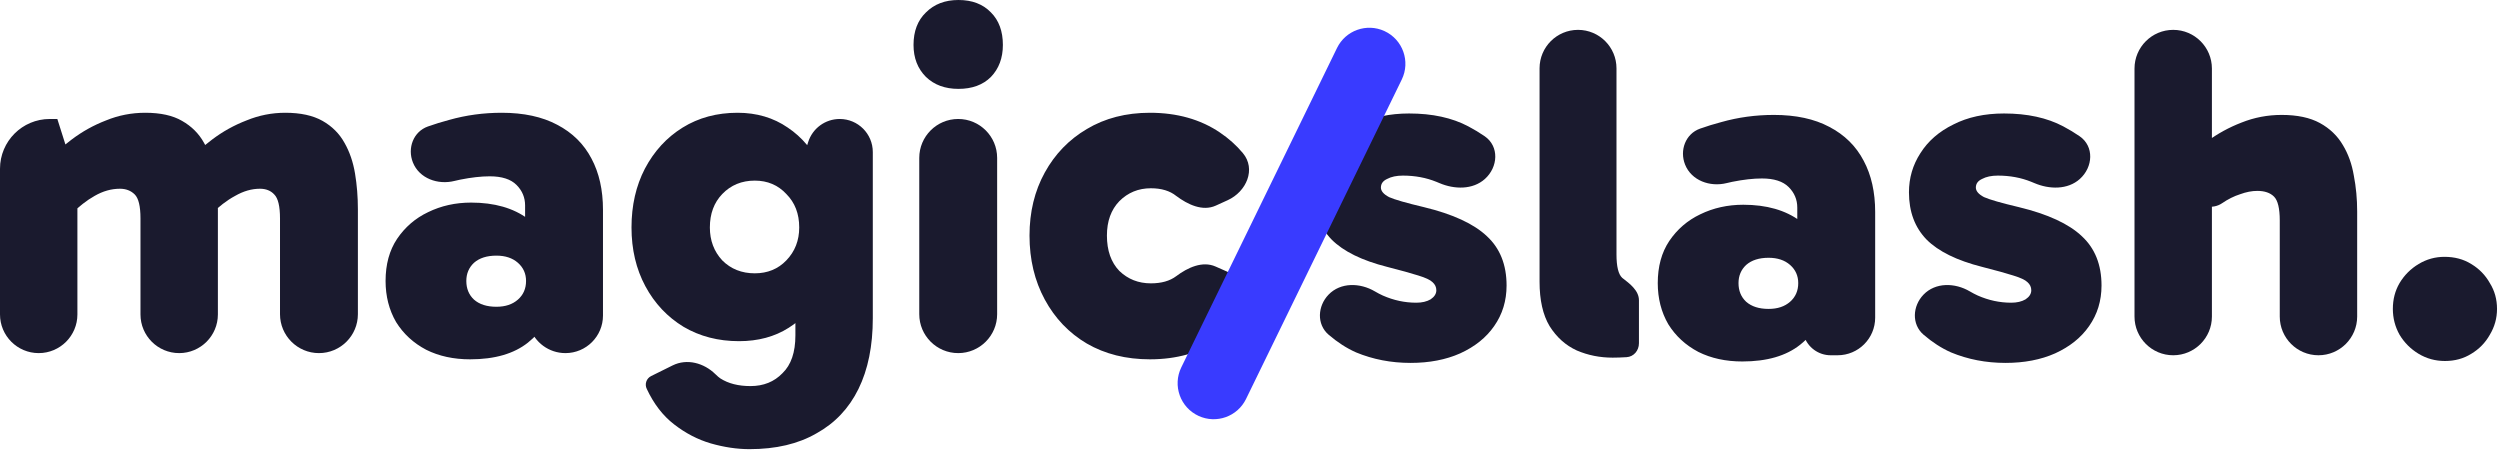
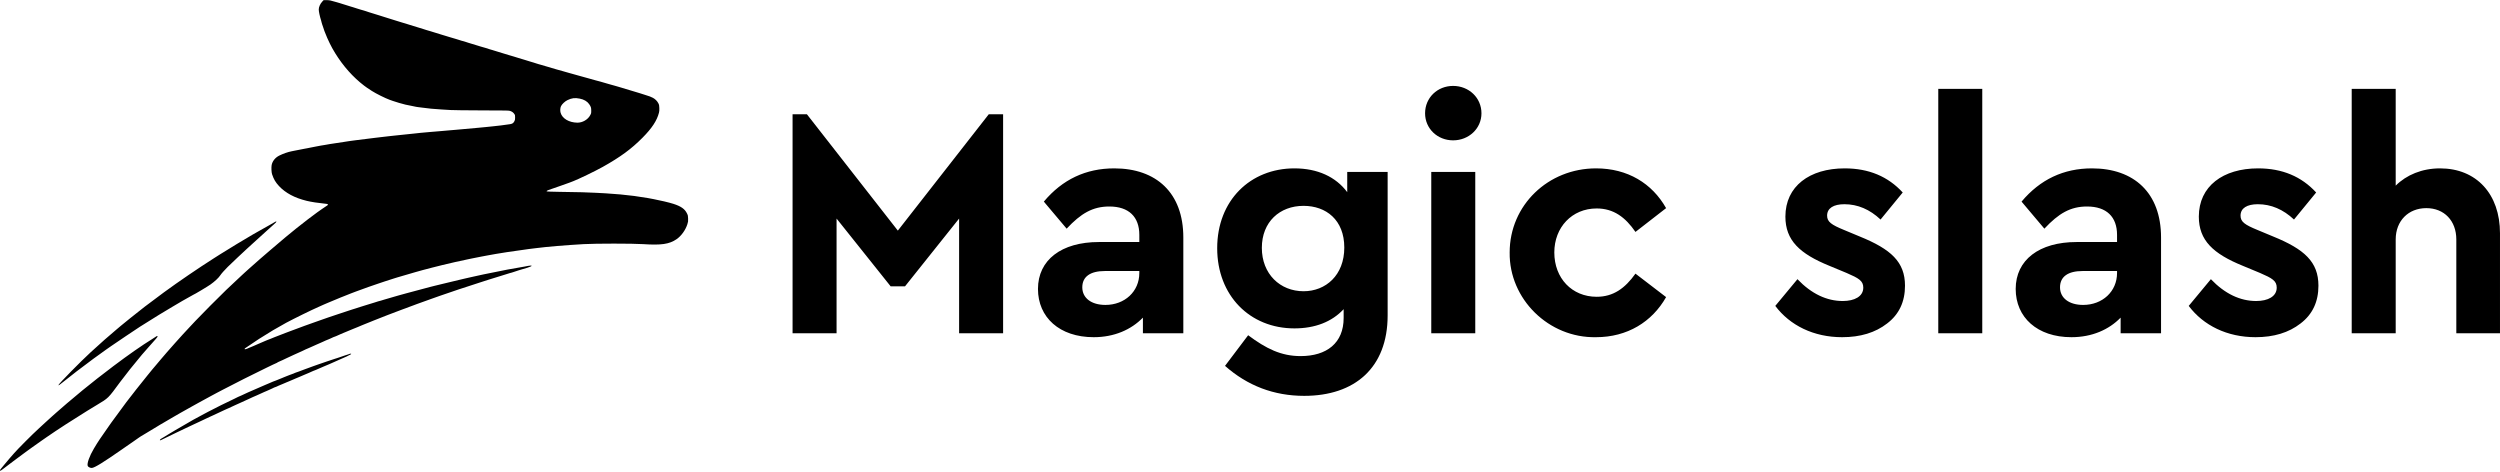
- <svg xmlns="http://www.w3.org/2000/svg" width="583" height="105" viewBox="0 0 583 105" fill="none">
-   <path d="M570.16 84.184C567.931 84.184 565.888 83.627 564.031 82.513C562.174 81.398 560.688 79.912 559.574 78.055C558.534 76.198 558.014 74.193 558.014 72.038C558.014 69.81 558.534 67.804 559.574 66.021C560.688 64.164 562.174 62.678 564.031 61.564C565.888 60.45 567.894 59.893 570.048 59.893C572.425 59.893 574.505 60.45 576.288 61.564C578.145 62.678 579.594 64.164 580.634 66.021C581.748 67.804 582.305 69.81 582.305 72.038C582.305 74.193 581.748 76.198 580.634 78.055C579.594 79.912 578.145 81.398 576.288 82.513C574.505 83.627 572.462 84.184 570.16 84.184Z" fill="#1a1a2e" />
-   <path d="M506.792 82.847C501.807 82.847 497.766 78.806 497.766 73.821V15.99C497.766 11.005 501.807 6.964 506.792 6.964C511.776 6.964 515.817 11.005 515.817 15.99V73.821C515.817 78.806 511.776 82.847 506.792 82.847ZM540.666 82.847C535.681 82.847 531.64 78.806 531.64 73.821V51.424C531.64 48.601 531.195 46.744 530.303 45.853C529.412 44.961 528.112 44.516 526.403 44.516C525.14 44.516 523.803 44.776 522.392 45.295C520.98 45.741 519.569 46.447 518.157 47.413C516.014 48.842 512.975 48.345 511.805 46.049L510.166 42.833C508.938 40.422 509.285 37.464 511.31 35.67C512.338 34.76 513.431 33.882 514.592 33.038C517.117 31.181 519.829 29.696 522.726 28.581C525.697 27.393 528.817 26.799 532.086 26.799C535.726 26.799 538.697 27.43 541 28.693C543.303 29.956 545.086 31.664 546.349 33.818C547.612 35.898 548.466 38.276 548.912 40.95C549.432 43.624 549.692 46.41 549.692 49.307V73.821C549.692 78.806 545.65 82.847 540.666 82.847Z" fill="#1a1a2e" />
-   <path d="M467.677 84.63C463.146 84.63 458.911 83.812 454.974 82.178C452.762 81.2 450.624 79.82 448.558 78.038C445.757 75.621 445.994 71.368 448.564 68.708C451.363 65.811 455.896 65.909 459.368 67.954C459.987 68.319 460.604 68.641 461.214 68.918C463.74 70.033 466.34 70.59 469.014 70.59C470.351 70.59 471.466 70.33 472.357 69.81C473.249 69.215 473.694 68.51 473.694 67.693C473.694 66.95 473.397 66.318 472.803 65.798C472.283 65.278 471.169 64.758 469.46 64.238C467.826 63.718 465.411 63.05 462.217 62.233C456.349 60.747 452.04 58.63 449.291 55.881C446.543 53.058 445.169 49.381 445.169 44.85C445.169 41.507 446.06 38.461 447.843 35.713C449.626 32.89 452.189 30.661 455.531 29.027C458.874 27.319 462.811 26.464 467.343 26.464C472.766 26.464 477.371 27.467 481.16 29.473C482.509 30.187 483.778 30.954 484.967 31.771C488.397 34.131 488.116 38.965 485.015 41.74C482.178 44.279 477.899 44.189 474.401 42.689C474.168 42.589 473.932 42.492 473.694 42.398C471.317 41.433 468.717 40.95 465.894 40.95C464.409 40.95 463.183 41.21 462.217 41.73C461.251 42.175 460.769 42.844 460.769 43.736C460.769 44.553 461.4 45.295 462.663 45.964C464 46.558 466.711 47.338 470.797 48.304C477.557 49.938 482.46 52.204 485.506 55.101C488.551 57.924 490.074 61.75 490.074 66.578C490.074 70.144 489.108 73.301 487.177 76.05C485.32 78.724 482.683 80.841 479.266 82.401C475.923 83.887 472.06 84.63 467.677 84.63Z" fill="#1a1a2e" />
-   <path d="M406.312 84.295C402.449 84.295 399.032 83.552 396.06 82.067C393.089 80.507 390.749 78.353 389.04 75.604C387.406 72.781 386.589 69.587 386.589 66.021C386.589 62.158 387.48 58.89 389.263 56.215C391.12 53.467 393.534 51.387 396.506 49.975C399.552 48.49 402.894 47.747 406.534 47.747C411.957 47.747 416.377 49.01 419.794 51.535C421.987 53.108 423.691 55.171 424.904 57.723C425.906 59.828 423.878 61.865 421.606 61.348C420.155 61.019 419.126 59.728 419.126 58.241V48.416C419.126 46.558 418.457 44.961 417.12 43.624C415.783 42.287 413.703 41.618 410.88 41.618C408.874 41.618 406.572 41.878 403.972 42.398C403.544 42.484 403.114 42.581 402.679 42.691C398.783 43.67 394.455 42.12 392.963 38.389C391.627 35.05 393.066 31.204 396.454 29.997C398.043 29.432 399.693 28.923 401.409 28.47C405.346 27.356 409.432 26.799 413.666 26.799C418.792 26.799 423.1 27.727 426.592 29.584C430.157 31.441 432.831 34.078 434.614 37.496C436.397 40.838 437.289 44.813 437.289 49.418V74.088C437.289 78.926 433.367 82.847 428.53 82.847H426.91C424.065 82.847 421.546 81.008 420.68 78.298L419.578 74.852C419.083 73.3 419.943 71.641 421.497 71.153C423.683 70.466 425.724 72.439 424.665 74.471C423.455 76.79 421.831 78.766 419.794 80.395C416.526 82.995 412.032 84.295 406.312 84.295ZM412.44 72.038C414.52 72.038 416.192 71.481 417.454 70.367C418.717 69.253 419.349 67.804 419.349 66.021C419.349 64.313 418.717 62.901 417.454 61.787C416.192 60.673 414.52 60.115 412.44 60.115C410.212 60.115 408.466 60.673 407.203 61.787C406.014 62.901 405.42 64.313 405.42 66.021C405.42 67.804 406.014 69.253 407.203 70.367C408.466 71.481 410.212 72.038 412.44 72.038Z" fill="#1a1a2e" />
-   <path d="M376.073 83.404C373.101 83.404 370.316 82.847 367.716 81.733C365.116 80.544 362.998 78.65 361.364 76.05C359.804 73.45 359.025 69.995 359.025 65.687V15.934C359.025 10.98 363.04 6.964 367.995 6.964C372.949 6.964 376.965 10.98 376.965 15.934V59.336C376.965 62.158 377.411 63.978 378.302 64.796C380.11 66.186 382.202 67.759 382.202 70.041V80.039C382.202 81.745 381.007 83.193 379.305 83.293C378.117 83.367 377.038 83.404 376.073 83.404Z" fill="#1a1a2e" />
-   <path d="M328.936 84.63C324.404 84.63 320.17 83.812 316.233 82.178C314.021 81.2 311.882 79.82 309.817 78.038C307.016 75.621 307.253 71.368 309.823 68.708C312.622 65.811 317.155 65.909 320.627 67.954C321.247 68.319 321.862 68.641 322.473 68.918C324.999 70.033 327.599 70.59 330.273 70.59C331.61 70.59 332.724 70.33 333.616 69.81C334.507 69.215 334.953 68.51 334.953 67.693C334.953 66.95 334.656 66.318 334.061 65.798C333.541 65.278 332.427 64.758 330.719 64.238C329.084 63.718 326.67 63.05 323.476 62.233C317.607 60.747 313.299 58.63 310.55 55.881C307.802 53.058 306.427 49.381 306.427 44.85C306.427 41.507 307.319 38.461 309.102 35.713C310.884 32.89 313.447 30.661 316.79 29.027C320.133 27.319 324.07 26.464 328.601 26.464C334.024 26.464 338.63 27.467 342.419 29.473C343.768 30.187 345.037 30.954 346.226 31.771C349.655 34.131 349.375 38.965 346.274 41.74C343.436 44.279 339.158 44.189 335.66 42.689C335.427 42.589 335.192 42.492 334.953 42.398C332.576 41.433 329.976 40.95 327.153 40.95C325.667 40.95 324.441 41.21 323.476 41.73C322.51 42.175 322.027 42.844 322.027 43.736C322.027 44.553 322.659 45.295 323.921 45.964C325.259 46.558 327.97 47.338 332.056 48.304C338.816 49.938 343.719 52.204 346.764 55.101C349.81 57.924 351.333 61.75 351.333 66.578C351.333 70.144 350.367 73.301 348.436 76.05C346.579 78.724 343.941 80.841 340.524 82.401C337.181 83.887 333.319 84.63 328.936 84.63Z" fill="#1a1a2e" />
-   <path d="M268.162 83.794C262.591 83.794 257.688 82.568 253.454 80.117C249.294 77.665 246.025 74.248 243.648 69.865C241.271 65.483 240.082 60.505 240.082 54.934C240.082 49.437 241.271 44.534 243.648 40.225C246.025 35.917 249.294 32.537 253.454 30.086C257.688 27.56 262.591 26.297 268.162 26.297C274.477 26.297 279.899 27.82 284.431 30.866C286.505 32.26 288.306 33.871 289.835 35.701C292.945 39.42 290.697 44.683 286.286 46.691L283.522 47.949C280.447 49.348 276.993 47.712 274.291 45.685C272.805 44.497 270.837 43.903 268.385 43.903C265.488 43.903 263.037 44.906 261.031 46.911C259.099 48.917 258.134 51.591 258.134 54.934C258.134 58.425 259.099 61.174 261.031 63.18C263.037 65.111 265.488 66.077 268.385 66.077C270.837 66.077 272.805 65.52 274.291 64.405C276.971 62.395 280.401 60.799 283.466 62.152L286.136 63.331C290.618 65.309 292.912 70.622 289.755 74.368C288.218 76.193 286.405 77.812 284.319 79.225C279.788 82.271 274.402 83.794 268.162 83.794Z" fill="#1a1a2e" />
-   <path d="M232.534 73.264C232.534 78.279 228.468 82.345 223.453 82.345C218.437 82.345 214.372 78.279 214.372 73.264V36.827C214.372 31.811 218.437 27.746 223.453 27.746C228.468 27.746 232.534 31.811 232.534 36.827V73.264ZM213.034 10.474C213.034 7.28 214 4.754 215.931 2.897C217.863 0.966 220.389 0 223.509 0C226.703 0 229.229 0.966 231.086 2.897C232.943 4.754 233.871 7.28 233.871 10.474C233.871 13.52 232.943 16.009 231.086 17.94C229.229 19.797 226.703 20.726 223.509 20.726C220.389 20.726 217.863 19.797 215.931 17.94C214 16.009 213.034 13.52 213.034 10.474Z" fill="#1a1a2e" />
-   <path d="M174.79 104.742C171.893 104.742 168.884 104.297 165.764 103.405C162.719 102.514 159.859 101.028 157.184 98.948C154.584 96.942 152.467 94.194 150.833 90.703C150.279 89.596 150.731 88.25 151.839 87.701L156.849 85.218C160.21 83.552 164.159 84.636 166.837 87.264C167.262 87.681 167.659 88.028 167.993 88.251C169.85 89.44 172.19 90.034 175.013 90.034C178.059 90.034 180.547 89.031 182.479 87.025C184.484 85.094 185.487 82.16 185.487 78.222V62.511H186.601V42.566H185.487L188.464 33.138C189.478 29.928 192.456 27.746 195.822 27.746C200.083 27.746 203.538 31.2 203.538 35.462V74.211C203.538 80.674 202.424 86.171 200.196 90.703C197.967 95.234 194.699 98.688 190.39 101.065C186.156 103.517 180.956 104.742 174.79 104.742ZM172.339 79.56C167.51 79.56 163.201 78.445 159.413 76.217C155.624 73.914 152.653 70.757 150.499 66.745C148.344 62.734 147.267 58.166 147.267 53.04C147.267 47.914 148.307 43.346 150.387 39.334C152.542 35.248 155.476 32.054 159.19 29.751C162.904 27.448 167.176 26.297 172.004 26.297C176.461 26.297 180.361 27.448 183.704 29.751C187.047 31.98 189.647 35.1 191.504 39.111C193.436 43.048 194.401 47.691 194.401 53.04C194.401 58.611 193.473 63.403 191.616 67.414C189.833 71.351 187.27 74.36 183.927 76.44C180.659 78.52 176.796 79.56 172.339 79.56ZM176.016 63.737C178.987 63.737 181.439 62.734 183.37 60.728C185.376 58.648 186.379 56.086 186.379 53.04C186.379 49.846 185.376 47.245 183.37 45.24C181.439 43.16 178.987 42.12 176.016 42.12C172.97 42.12 170.444 43.16 168.439 45.24C166.507 47.245 165.541 49.846 165.541 53.04C165.541 56.086 166.507 58.648 168.439 60.728C170.444 62.734 172.97 63.737 176.016 63.737Z" fill="#1a1a2e" />
-   <path d="M109.638 83.794C105.776 83.794 102.358 83.051 99.387 81.565C96.416 80.005 94.076 77.851 92.367 75.103C90.733 72.28 89.916 69.085 89.916 65.52C89.916 61.657 90.807 58.388 92.59 55.714C94.447 52.965 96.861 50.886 99.833 49.474C102.878 47.988 106.221 47.245 109.861 47.245C115.284 47.245 119.704 48.508 123.121 51.034C126.538 53.486 128.767 57.126 129.807 61.954L122.453 60.283V47.914C122.453 46.057 121.784 44.46 120.447 43.123C119.11 41.785 117.03 41.117 114.207 41.117C112.201 41.117 109.898 41.377 107.298 41.897C106.872 41.982 106.441 42.08 106.006 42.189C102.11 43.169 97.782 41.618 96.29 37.888C94.954 34.548 96.393 30.703 99.781 29.497C101.369 28.931 103.021 28.422 104.736 27.968C108.673 26.854 112.758 26.297 116.993 26.297C122.118 26.297 126.427 27.226 129.918 29.083C133.484 30.94 136.158 33.577 137.941 36.994C139.724 40.337 140.615 44.311 140.615 48.917V73.587C140.615 78.424 136.694 82.345 131.857 82.345C128.047 82.345 124.674 79.882 123.515 76.253L122.007 71.537L129.807 69.085C128.693 73.617 126.464 77.22 123.121 79.894C119.853 82.494 115.358 83.794 109.638 83.794ZM115.767 71.537C117.847 71.537 119.518 70.98 120.781 69.865C122.044 68.751 122.675 67.303 122.675 65.52C122.675 63.811 122.044 62.4 120.781 61.285C119.518 60.171 117.847 59.614 115.767 59.614C113.538 59.614 111.793 60.171 110.53 61.285C109.341 62.4 108.747 63.811 108.747 65.52C108.747 67.303 109.341 68.751 110.53 69.865C111.793 70.98 113.538 71.537 115.767 71.537Z" fill="#1a1a2e" />
-   <path d="M9.026 82.345C4.041 82.345 0 78.305 0 73.32V39.353C0 32.942 5.197 27.746 11.607 27.746H13.371L16.937 39L10.363 38.331C12.22 36.251 14.337 34.32 16.714 32.537C19.166 30.68 21.84 29.194 24.737 28.08C27.634 26.891 30.68 26.297 33.874 26.297C37.44 26.297 40.3 26.928 42.454 28.191C44.683 29.454 46.391 31.163 47.58 33.317C48.768 35.397 49.586 37.774 50.031 40.448C50.551 43.123 50.811 45.908 50.811 48.806V73.32C50.811 78.305 46.77 82.345 41.785 82.345C36.801 82.345 32.76 78.305 32.76 73.32V50.923C32.76 48.1 32.314 46.243 31.423 45.351C30.531 44.46 29.38 44.014 27.968 44.014C25.963 44.014 23.994 44.571 22.063 45.685C20.206 46.725 18.311 48.211 16.38 50.143L12.48 41.117H18.051V73.32C18.051 78.305 14.011 82.345 9.026 82.345ZM74.378 82.345C69.363 82.345 65.297 78.279 65.297 73.264V50.923C65.297 48.1 64.851 46.243 63.96 45.351C63.143 44.46 62.028 44.014 60.617 44.014C58.685 44.014 56.754 44.571 54.823 45.685C52.891 46.725 50.96 48.211 49.028 50.143L43.123 38.331C44.98 36.251 47.097 34.32 49.474 32.537C51.925 30.68 54.6 29.194 57.497 28.08C60.394 26.891 63.403 26.297 66.523 26.297C70.088 26.297 72.985 26.928 75.214 28.191C77.442 29.454 79.151 31.163 80.34 33.317C81.528 35.397 82.345 37.774 82.791 40.448C83.237 43.123 83.46 45.908 83.46 48.806V73.264C83.46 78.279 79.394 82.345 74.378 82.345Z" fill="#1a1a2e" />
-   <path d="M290.573 93.043C288.572 97.146 283.661 98.9 279.514 96.993C275.232 95.024 273.408 89.918 275.474 85.681L311.79 11.193C313.79 7.09 318.702 5.336 322.849 7.243C327.131 9.212 328.955 14.319 326.889 18.555L290.573 93.043Z" fill="#393BFF" />
+ <svg xmlns="http://www.w3.org/2000/svg" width="690" height="130" viewBox="0 0 690.38 130.00" fill="none" role="img" aria-label="Magic slash">
+   <g transform="translate(-21.97,-42.00)">
+     <path d="M295.02 73.52H298.98V134H286.83V102.32L271.89 121.04H267.93L252.99 102.32V134H240.84V73.52H244.8L269.91 105.65L295.02 73.52ZM348.747 107.54V134H337.587V129.68C334.347 133.01 329.667 135.08 323.997 135.08C314.547 135.08 308.607 129.59 308.607 121.76C308.607 113.75 315.087 108.8 325.437 108.8H336.597V106.82C336.597 101.87 333.717 98.99 328.317 98.99C323.727 98.99 320.487 100.88 316.527 105.11L310.227 97.64C315.357 91.52 321.837 88.46 329.667 88.46C341.277 88.46 348.747 95.21 348.747 107.54ZM336.597 117.35V116.81H327.057C323.097 116.81 320.847 118.34 320.847 121.31C320.847 124.28 323.367 126.17 327.237 126.17C332.547 126.17 336.597 122.48 336.597 117.35ZM394.01 89.45H405.17V129.05C405.17 143.54 396.08 151.28 382.13 151.28C373.76 151.28 366.47 148.49 360.26 143L366.65 134.54C371.6 138.23 375.74 140.3 381.14 140.3C388.34 140.3 393.02 136.7 393.02 129.77V127.34C389.78 130.85 385.1 132.65 379.43 132.65C367.1 132.65 358.1 123.56 358.1 110.51C358.1 97.28 367.28 88.46 379.43 88.46C385.82 88.46 390.86 90.8 394.01 95.03V89.45ZM393.2 110.33C393.2 102.68 388.16 98.81 381.95 98.81C375.38 98.81 370.43 103.22 370.43 110.42C370.43 117.62 375.47 122.39 381.95 122.39C388.07 122.39 393.2 117.98 393.2 110.33ZM417.218 134V89.45H429.368V134H417.218ZM415.508 73.25C415.508 68.93 418.928 65.69 423.248 65.69C427.568 65.69 431.078 68.93 431.078 73.25C431.078 77.48 427.568 80.72 423.248 80.72C418.928 80.72 415.508 77.48 415.508 73.25ZM438.867 111.68C438.867 98.63 449.487 88.46 462.717 88.46C471.447 88.46 478.197 92.6 482.067 99.44L473.607 106.01C470.817 101.96 467.577 99.53 462.897 99.53C456.057 99.53 451.197 104.75 451.197 111.68C451.197 118.79 456.057 123.92 462.897 123.92C467.487 123.92 470.727 121.58 473.607 117.53L482.067 124.01C478.197 130.85 471.357 135.08 462.717 135.08C449.667 135.35 438.687 124.55 438.867 111.68ZM512.22 126.44L518.34 119.06C522.21 123.11 526.44 125.09 530.85 125.09C534.09 125.09 536.52 123.83 536.52 121.4C536.52 119.51 535.26 118.79 531.93 117.35L527.16 115.37C518.97 112.04 515.01 108.35 515.01 101.78C515.01 93.41 521.67 88.46 531.39 88.46C538.05 88.46 543.36 90.71 547.41 95.12L541.29 102.59C538.32 99.8 534.99 98.36 531.3 98.36C528.33 98.36 526.53 99.44 526.53 101.51C526.53 103.22 527.7 104.03 531.21 105.47L535.53 107.27C544.17 110.78 548.04 114.29 548.04 120.86C548.04 125.27 546.42 128.78 543.09 131.3C539.85 133.82 535.71 135.08 530.67 135.08C522.84 135.08 516.27 131.84 512.22 126.44ZM557.227 134V66.5H569.377V134H557.227ZM618.747 107.54V134H607.587V129.68C604.347 133.01 599.667 135.08 593.997 135.08C584.547 135.08 578.607 129.59 578.607 121.76C578.607 113.75 585.087 108.8 595.437 108.8H606.597V106.82C606.597 101.87 603.717 98.99 598.317 98.99C593.727 98.99 590.487 100.88 586.527 105.11L580.227 97.64C585.357 91.52 591.837 88.46 599.667 88.46C611.277 88.46 618.747 95.21 618.747 107.54ZM606.597 117.35V116.81H597.057C593.097 116.81 590.847 118.34 590.847 121.31C590.847 124.28 593.367 126.17 597.237 126.17C602.547 126.17 606.597 122.48 606.597 117.35ZM626.39 126.44L632.51 119.06C636.38 123.11 640.61 125.09 645.02 125.09C648.26 125.09 650.69 123.83 650.69 121.4C650.69 119.51 649.43 118.79 646.1 117.35L641.33 115.37C633.14 112.04 629.18 108.35 629.18 101.78C629.18 93.41 635.84 88.46 645.56 88.46C652.22 88.46 657.53 90.71 661.58 95.12L655.46 102.59C652.49 99.8 649.16 98.36 645.47 98.36C642.5 98.36 640.7 99.44 640.7 101.51C640.7 103.22 641.87 104.03 645.38 105.47L649.7 107.27C658.34 110.78 662.21 114.29 662.21 120.86C662.21 125.27 660.59 128.78 657.26 131.3C654.02 133.82 649.88 135.08 644.84 135.08C637.01 135.08 630.44 131.84 626.39 126.44ZM712.347 106.37V134H700.287V108.08C700.287 102.95 696.957 99.44 692.007 99.44C687.057 99.44 683.547 102.95 683.547 108.08V134H671.397V66.5H683.547V93.23C686.517 90.26 690.837 88.46 695.787 88.46C705.867 88.46 712.347 95.57 712.347 106.37Z" fill="black" />
+     <path d="M110.963 42.399C110.4 43.002 109.995 43.902 109.995 44.584C109.995 45.157 110.292 46.537 110.646 47.625C110.725 47.865 110.79 48.119 110.79 48.191C110.79 48.264 110.848 48.475 110.927 48.663C111 48.852 111.151 49.295 111.267 49.658C111.375 50.013 111.505 50.405 111.556 50.529C112.264 52.307 112.401 52.627 113.015 53.904C113.449 54.804 113.933 55.675 114.54 56.662C116.736 60.219 119.474 63.297 122.508 65.605C123.057 66.026 123.505 66.331 124.661 67.078C125.795 67.811 128.396 69.103 129.574 69.524C129.791 69.597 130.202 69.742 130.477 69.844C131.048 70.047 131.799 70.286 132.175 70.381C132.615 70.497 133.569 70.751 133.945 70.86C134.313 70.962 135.094 71.121 136.076 71.295C136.372 71.346 136.733 71.426 136.871 71.462C137.008 71.506 137.246 71.542 137.405 71.542C137.557 71.542 138.077 71.608 138.561 71.687C139.789 71.883 142.137 72.108 143.879 72.195C144.695 72.239 145.829 72.304 146.407 72.348C147.021 72.391 150.54 72.435 154.968 72.45C162.366 72.464 162.489 72.471 162.894 72.616C163.407 72.805 163.739 73.052 164.006 73.451C164.201 73.734 164.216 73.807 164.216 74.409C164.216 74.983 164.187 75.113 164.021 75.44C163.746 75.963 163.464 76.151 162.829 76.253C161.304 76.485 159.202 76.754 158.082 76.848C157.562 76.884 157.121 76.935 157.1 76.95C157.071 76.964 156.63 77.015 156.117 77.051C155.604 77.095 154.715 77.175 154.137 77.24C152.765 77.385 150.858 77.559 149.73 77.639C149.232 77.676 148.358 77.755 147.78 77.814C147.202 77.872 146.393 77.944 145.974 77.966C145.555 77.988 144.825 78.053 144.348 78.111C143.871 78.169 143.106 78.234 142.65 78.256C142.195 78.278 141.401 78.343 140.88 78.401C140.367 78.46 139.631 78.525 139.255 78.547C138.879 78.568 138.345 78.619 138.063 78.656C137.788 78.699 137.037 78.779 136.401 78.837C134.855 78.975 133.952 79.069 132.572 79.236C131.936 79.316 131.156 79.396 130.838 79.418C130.52 79.439 129.921 79.505 129.502 79.563C129.083 79.621 128.093 79.737 127.298 79.817C126.503 79.904 125.499 80.02 125.059 80.085C124.625 80.144 123.888 80.238 123.433 80.289C121.815 80.47 121.15 80.557 120.218 80.688C119.705 80.768 119.084 80.848 118.845 80.869C118.607 80.898 118.253 80.942 118.051 80.986C117.856 81.022 117.35 81.102 116.931 81.16C115.659 81.334 114.272 81.544 113.875 81.624C113.665 81.66 113.319 81.719 113.102 81.74C112.885 81.769 112.611 81.813 112.488 81.849C112.372 81.885 111.997 81.951 111.657 81.994C111.317 82.031 110.833 82.111 110.573 82.169C110.313 82.227 109.699 82.343 109.201 82.43C108.702 82.517 108.037 82.648 107.72 82.72C107.402 82.793 106.997 82.873 106.817 82.902C106.636 82.924 106.282 82.989 106.022 83.047C105.762 83.098 105.198 83.214 104.758 83.294C104.324 83.374 103.703 83.497 103.385 83.562C103.067 83.628 102.677 83.7 102.518 83.737C101.47 83.94 100.177 84.39 99.094 84.927C97.981 85.478 97.186 86.473 96.984 87.562C96.868 88.171 96.933 89.565 97.092 90.051C97.569 91.481 98.053 92.302 99.021 93.347C100.806 95.256 103.334 96.613 106.636 97.419C107.936 97.738 109.8 98.021 111.946 98.239C112.43 98.282 112.488 98.304 112.509 98.45C112.524 98.566 112.473 98.638 112.293 98.733C112.163 98.798 111.541 99.219 110.913 99.662C110.284 100.104 109.699 100.518 109.612 100.576C108.745 101.171 105.314 103.806 103.746 105.076C101.145 107.189 100.481 107.74 98.335 109.577C97.468 110.317 96.623 111.036 96.457 111.174C95.481 111.979 92.049 114.984 90.561 116.327C90.142 116.712 89.694 117.118 89.557 117.235C89.42 117.358 89.066 117.685 88.762 117.968C86.451 120.123 85.663 120.871 84.457 122.011C82.759 123.629 77.203 129.218 75.931 130.59C75.419 131.149 74.667 131.948 74.263 132.369C72.348 134.379 68.216 139.01 66.388 141.195C66.157 141.471 65.622 142.109 65.203 142.603C64.784 143.089 64.249 143.728 64.011 144.011C63.765 144.294 63.462 144.672 63.325 144.853C63.187 145.035 62.906 145.376 62.703 145.615C62.263 146.145 60.131 148.809 59.51 149.607C59.264 149.927 58.975 150.304 58.867 150.442C58.752 150.58 58.296 151.168 57.848 151.749C57.408 152.329 56.945 152.917 56.837 153.055C56.541 153.425 53.239 157.926 52.733 158.637C52.502 158.971 52.221 159.363 52.119 159.508C49.648 163.014 49.071 163.878 47.907 165.83C46.679 167.884 45.935 169.968 46.195 170.635C46.311 170.933 46.925 171.223 47.351 171.187C48.146 171.107 50.566 169.612 55.667 166.055C56.122 165.736 56.721 165.315 57.003 165.126C57.278 164.937 58.058 164.393 58.737 163.929C59.409 163.464 60.11 162.97 60.29 162.84C60.464 162.709 60.702 162.549 60.81 162.491C60.926 162.433 61.547 162.056 62.205 161.657C64.09 160.51 64.842 160.052 65.347 159.762C65.608 159.617 65.962 159.399 66.128 159.283C66.301 159.167 66.691 158.942 66.995 158.782C67.305 158.615 67.717 158.376 67.912 158.245C68.252 158.027 69.487 157.302 69.971 157.04C70.202 156.917 71.662 156.075 71.85 155.959C72.124 155.792 74.74 154.326 74.992 154.195C75.151 154.115 75.491 153.926 75.751 153.774C76.011 153.629 76.416 153.404 76.654 153.273C76.892 153.142 77.427 152.852 77.846 152.62C78.98 151.988 79.63 151.633 80.194 151.342C80.476 151.197 80.83 151.008 80.989 150.914C81.148 150.827 81.538 150.616 81.856 150.449C82.174 150.29 82.925 149.898 83.517 149.578C86.19 148.163 92.382 145.042 95.546 143.525C96.001 143.307 96.825 142.908 97.367 142.647C97.916 142.385 98.393 142.168 98.429 142.168C98.458 142.168 98.53 142.124 98.573 142.066C98.624 142.008 98.747 141.942 98.855 141.913C98.956 141.892 99.455 141.667 99.953 141.427C100.452 141.188 100.986 140.934 101.145 140.861C101.304 140.788 101.68 140.614 101.976 140.476C102.272 140.338 102.778 140.099 103.096 139.954C103.414 139.801 104.071 139.511 104.548 139.3C105.032 139.09 105.487 138.879 105.559 138.843C105.841 138.683 106.932 138.19 107.098 138.139C107.199 138.11 107.604 137.929 108.001 137.74C108.406 137.551 109.092 137.246 109.526 137.058C109.966 136.869 110.451 136.651 110.609 136.586C110.768 136.513 111.043 136.39 111.224 136.31C111.404 136.237 111.693 136.099 111.874 136.012C112.054 135.925 112.228 135.853 112.257 135.853C112.293 135.853 112.502 135.773 112.726 135.664C112.95 135.562 113.239 135.439 113.355 135.388C113.478 135.337 113.752 135.207 113.969 135.098C114.186 134.996 114.41 134.909 114.467 134.909C114.518 134.909 114.648 134.865 114.749 134.807C114.973 134.684 115.385 134.503 116.064 134.219C116.324 134.118 116.635 133.987 116.75 133.929C116.873 133.878 117.133 133.769 117.328 133.69C117.531 133.602 118 133.406 118.376 133.254C118.752 133.094 119.243 132.891 119.46 132.804C119.676 132.717 120.261 132.485 120.76 132.281C121.258 132.078 121.699 131.897 121.735 131.868C121.779 131.839 122.053 131.723 122.349 131.614C122.646 131.497 123.021 131.352 123.18 131.28C123.339 131.207 123.78 131.033 124.156 130.888C124.531 130.743 125.022 130.539 125.246 130.445C125.47 130.343 125.68 130.264 125.709 130.264C125.781 130.264 128.678 129.124 128.88 129.015C128.953 128.979 129.148 128.899 129.314 128.848C129.473 128.797 129.95 128.616 130.369 128.449C130.788 128.282 131.257 128.101 131.416 128.05C131.575 127.992 131.965 127.846 132.283 127.723C132.601 127.6 132.991 127.454 133.15 127.396C133.309 127.346 133.649 127.215 133.909 127.121C134.169 127.019 134.703 126.823 135.101 126.671C135.498 126.525 135.989 126.344 136.184 126.271C136.387 126.199 136.777 126.054 137.051 125.945C137.68 125.712 139.414 125.088 140.989 124.529C141.646 124.304 142.752 123.912 143.445 123.658C144.139 123.412 144.854 123.165 145.035 123.114C145.215 123.056 146.024 122.78 146.841 122.497C147.657 122.207 148.423 121.953 148.538 121.916C148.661 121.887 149.637 121.568 150.706 121.212C151.782 120.849 153.552 120.276 154.643 119.927C155.734 119.579 156.76 119.252 156.919 119.194C157.222 119.093 158.371 118.737 160.206 118.178C161.413 117.808 162.301 117.532 162.793 117.372C162.959 117.314 163.139 117.271 163.19 117.271C163.233 117.271 163.435 117.205 163.638 117.133C164.122 116.944 166.116 116.327 167.647 115.884C168.196 115.725 168.803 115.456 168.803 115.369C168.803 115.289 168.182 115.296 167.828 115.384C167.669 115.427 167.25 115.507 166.889 115.565C165.812 115.739 164.714 115.935 162.121 116.407C160.957 116.618 155.98 117.619 155.474 117.743C155.236 117.793 154.715 117.917 154.318 117.997C153.921 118.084 153.242 118.236 152.801 118.331C152.367 118.432 151.782 118.563 151.501 118.621C151.226 118.686 150.735 118.795 150.417 118.868C150.099 118.94 149.333 119.122 148.719 119.267C147.44 119.572 146.494 119.797 144.348 120.319C143.517 120.523 142.426 120.784 141.928 120.907C141.429 121.023 140.909 121.154 140.772 121.198C140.635 121.241 140.1 121.379 139.58 121.517C137.478 122.061 135.202 122.671 134.306 122.925C133.62 123.121 132.926 123.317 132.066 123.542C131.669 123.651 131.214 123.782 131.055 123.833C130.896 123.883 130.506 123.999 130.188 124.087C129.87 124.174 129.401 124.312 129.14 124.391C128.88 124.464 128.382 124.609 128.021 124.718C127.667 124.82 127.24 124.95 127.081 125.008C126.915 125.066 126.735 125.11 126.67 125.11C126.597 125.11 126.438 125.154 126.308 125.212C126.178 125.27 125.759 125.408 125.384 125.509C124.683 125.712 124.517 125.763 122.927 126.264C122.429 126.424 121.779 126.627 121.482 126.714C121.186 126.801 120.623 126.983 120.225 127.121C119.835 127.251 119.395 127.389 119.25 127.425C119.106 127.462 118.665 127.607 118.267 127.745C117.87 127.883 116.519 128.326 115.269 128.739C114.019 129.146 112.849 129.538 112.668 129.61C112.3 129.755 112.155 129.799 111.007 130.191C110.552 130.351 109.952 130.561 109.67 130.663C109.396 130.764 108.919 130.931 108.623 131.033C108.326 131.135 107.171 131.548 106.058 131.948C104.194 132.615 103.652 132.819 101.904 133.494C101.564 133.624 101.066 133.813 100.784 133.915C100.509 134.016 99.823 134.285 99.267 134.503C98.711 134.72 97.995 134.996 97.677 135.119C97.36 135.236 97.006 135.381 96.883 135.446C96.767 135.511 96.63 135.562 96.594 135.562C96.55 135.562 96.24 135.678 95.907 135.824C95.568 135.961 95.243 136.099 95.185 136.121C95.084 136.157 94.723 136.317 94.21 136.542C94.094 136.6 93.639 136.789 93.198 136.978C92.765 137.159 92.353 137.341 92.288 137.377C92.23 137.406 91.919 137.537 91.609 137.667C91.291 137.791 90.937 137.936 90.814 137.994C90.698 138.052 90.402 138.175 90.171 138.27C89.572 138.516 89.29 138.408 89.723 138.088C90.048 137.849 93.415 135.591 93.523 135.54C93.581 135.511 93.769 135.395 93.935 135.286C94.311 135.047 97.1 133.319 97.36 133.167C98.624 132.434 100.488 131.374 101.001 131.098C103.197 129.922 108.139 127.498 109.887 126.743C110.393 126.525 110.992 126.257 111.26 126.126C111.419 126.046 111.809 125.887 112.119 125.756C112.437 125.633 112.748 125.502 112.806 125.466C113.008 125.364 115.414 124.355 116.1 124.094C116.339 124.007 116.635 123.891 116.75 123.84C117.401 123.557 117.935 123.346 118.845 123.005C119.402 122.795 120.001 122.562 120.182 122.497C120.594 122.33 120.594 122.33 123.671 121.227C124.3 121.002 125.535 120.573 126.417 120.283C127.298 119.985 128.122 119.71 128.237 119.673C128.584 119.55 130.217 119.027 130.73 118.868C130.99 118.788 131.409 118.657 131.669 118.577C133.526 118.011 134.963 117.59 136.762 117.089C137.557 116.872 138.438 116.625 138.713 116.545C139.407 116.356 140.866 115.972 141.35 115.855C141.82 115.747 143.72 115.267 144.131 115.159C145.237 114.868 149.954 113.801 151.212 113.562C151.414 113.525 151.883 113.424 152.259 113.344C153.357 113.119 153.899 113.01 154.788 112.843C155.243 112.756 156.023 112.611 156.522 112.516C159.079 112.016 164.635 111.159 167.973 110.738C168.652 110.658 169.576 110.542 170.032 110.484C173.16 110.085 177.834 109.693 183.144 109.381C186.373 109.192 196.777 109.192 199.551 109.381C204.572 109.715 206.783 109.395 208.777 108.038C210.092 107.145 211.277 105.505 211.79 103.879C212.006 103.204 212.013 103.095 211.992 102.318C211.963 101.534 211.948 101.454 211.696 100.932C211.096 99.676 210.056 98.943 207.924 98.254C206.848 97.905 204.168 97.266 202.434 96.947C202 96.867 201.299 96.737 200.88 96.657C200.122 96.519 199.009 96.344 197.088 96.076C195.144 95.807 191.496 95.466 189.213 95.35C188.418 95.306 187.197 95.241 186.504 95.205C184.098 95.074 182.154 95.023 176.44 94.944C174.54 94.915 172.972 94.864 172.95 94.828C172.878 94.711 173.073 94.552 173.42 94.45C173.6 94.392 173.983 94.254 174.258 94.152C174.54 94.051 175.623 93.666 176.678 93.31C177.733 92.948 178.867 92.548 179.207 92.41C179.546 92.28 180.038 92.091 180.298 91.989C181.035 91.699 182.068 91.234 184.083 90.269C185.615 89.536 187.392 88.629 188.418 88.055C193.287 85.333 196.315 83.112 199.399 79.998C202.022 77.349 203.387 75.273 203.951 73.066C204.045 72.718 204.066 72.384 204.045 71.789C204.016 71.056 203.994 70.932 203.785 70.504C203.481 69.894 202.918 69.321 202.289 68.987C201.697 68.675 201.357 68.552 199.905 68.102C199.313 67.913 198.728 67.724 198.605 67.688C198.489 67.644 198.229 67.564 198.027 67.514C197.832 67.463 197.34 67.318 196.943 67.187C195.39 66.708 195.202 66.65 193.692 66.207C193.338 66.106 192.897 65.975 192.717 65.917C192.536 65.866 192.081 65.735 191.705 65.626C191.33 65.525 190.86 65.394 190.658 65.336C190.463 65.278 190.072 65.169 189.791 65.089C188.454 64.712 188.172 64.625 187.768 64.501C187.529 64.429 187.219 64.349 187.082 64.32C186.944 64.291 186.684 64.226 186.504 64.168C186.077 64.037 185.311 63.819 184.589 63.63C184.271 63.543 183.802 63.413 183.541 63.34C183.281 63.26 182.812 63.13 182.494 63.05C182.176 62.963 181.706 62.832 181.446 62.759C181.186 62.679 180.666 62.534 180.29 62.433C179.915 62.331 179.445 62.2 179.243 62.142C179.048 62.084 178.658 61.975 178.376 61.896C178.101 61.816 177.646 61.685 177.364 61.605C177.09 61.525 176.375 61.322 175.775 61.163C175.183 60.995 174.511 60.8 174.294 60.734C174.077 60.662 173.637 60.531 173.319 60.437C172.083 60.088 171.715 59.979 171.332 59.856C171.115 59.783 170.819 59.703 170.682 59.675C170.544 59.645 170.335 59.58 170.212 59.529C170.097 59.478 169.685 59.348 169.309 59.239C168.933 59.13 168.493 58.999 168.334 58.949C168.175 58.898 167.756 58.767 167.395 58.658C167.041 58.549 166.6 58.419 166.419 58.361C166.239 58.31 165.653 58.128 165.119 57.969C164.584 57.802 163.985 57.62 163.782 57.555C163.587 57.497 163.045 57.337 162.59 57.207C162.135 57.069 161.434 56.858 161.037 56.735C159.7 56.321 159.448 56.241 158.906 56.081C158.609 55.994 158.183 55.864 157.966 55.791C157.75 55.711 157.454 55.632 157.316 55.602C157.179 55.581 157.035 55.53 156.991 55.501C156.955 55.472 156.738 55.392 156.522 55.334C156.305 55.276 155.879 55.152 155.582 55.065C155.286 54.978 154.831 54.848 154.571 54.775C154.311 54.702 154.022 54.615 153.921 54.572C153.726 54.499 153.054 54.296 151.248 53.759C150.951 53.672 150.54 53.534 150.345 53.461C150.142 53.381 149.933 53.323 149.875 53.323C149.774 53.323 149.485 53.236 148.502 52.917C148.322 52.852 148.018 52.764 147.816 52.706C147.621 52.648 147.231 52.539 146.949 52.452C146.674 52.365 146.234 52.234 145.974 52.162C145.714 52.082 145.28 51.951 144.998 51.864C144.724 51.785 144.298 51.654 144.059 51.581C143.821 51.509 143.532 51.414 143.409 51.378C143.199 51.298 142.817 51.182 141.711 50.855C141.415 50.768 140.989 50.638 140.772 50.565C140.555 50.485 140.259 50.405 140.122 50.376C139.985 50.347 139.775 50.289 139.652 50.238C139.537 50.188 139.19 50.079 138.894 49.992C137.369 49.542 135.606 49.005 135.137 48.837C134.956 48.772 134.617 48.663 134.378 48.598C133.909 48.467 133.345 48.293 133.006 48.184C132.89 48.141 132.543 48.039 132.247 47.952C131.951 47.858 131.525 47.734 131.308 47.662C131.091 47.596 130.687 47.466 130.405 47.379C130.13 47.299 129.509 47.103 129.032 46.95C128.555 46.798 127.92 46.595 127.623 46.508C127.327 46.413 126.901 46.282 126.684 46.21C126.467 46.137 126.041 46.007 125.745 45.92C125.449 45.833 125.022 45.702 124.806 45.629C124.589 45.557 124.163 45.426 123.867 45.339C123.57 45.245 123.209 45.128 123.072 45.07C122.935 45.02 122.638 44.925 122.422 44.867C122.205 44.816 121.815 44.7 121.555 44.62C121.295 44.541 120.876 44.41 120.615 44.33C120.11 44.178 119.864 44.098 119.46 43.96C119.322 43.909 119.048 43.829 118.845 43.778C118.65 43.727 118.354 43.633 118.195 43.575C118.036 43.517 117.661 43.401 117.364 43.314C117.068 43.227 116.678 43.103 116.497 43.045C116.317 42.98 116.013 42.886 115.811 42.828C115.616 42.777 115.226 42.66 114.944 42.573C113.203 42.058 112.936 42 112.127 42H111.339L110.963 42.399ZM182.06 69.198C183.224 69.423 184.134 69.953 184.654 70.707C185.153 71.426 185.239 71.687 185.239 72.522C185.239 73.226 185.232 73.262 184.957 73.778C184.314 74.997 182.833 75.854 181.41 75.839C179.113 75.81 177.242 74.707 176.786 73.11C176.62 72.537 176.664 71.76 176.895 71.281C177.169 70.715 177.986 69.945 178.665 69.619C179.871 69.031 180.709 68.929 182.06 69.198ZM97.938 103.233C97.779 103.349 97.331 103.61 96.377 104.133C95.286 104.735 94.585 105.135 93.415 105.802C92.7 106.209 91.97 106.623 91.789 106.724C90.236 107.602 84.695 110.956 82.759 112.19C82.463 112.379 81.668 112.887 80.989 113.315C76.683 116.059 71.366 119.681 67.233 122.7C66.308 123.375 62.674 126.09 61.916 126.678C60.413 127.839 59.72 128.391 57.942 129.821C56.83 130.721 55.645 131.686 55.313 131.962C54.98 132.245 54.467 132.673 54.186 132.913C52.141 134.619 49.757 136.716 47.026 139.228C44.31 141.71 38.111 148.025 38.111 148.301C38.111 148.482 38.299 148.352 40.17 146.849C42.272 145.158 43.486 144.229 47.756 141.042C48.319 140.621 50.631 138.952 51.281 138.502C51.505 138.342 52.127 137.907 52.654 137.544C53.745 136.774 59.77 132.731 60.623 132.187C62.768 130.837 64.842 129.538 65.911 128.884C67.284 128.05 67.305 128.035 69.538 126.707C71.633 125.473 72.146 125.161 72.319 125.066C72.399 125.023 73.107 124.624 73.894 124.181C74.674 123.731 75.332 123.368 75.346 123.368C75.491 123.368 79.349 121.067 80.107 120.523C81.299 119.673 82.383 118.65 82.788 118.011C83.048 117.597 83.987 116.53 84.854 115.674C85.612 114.919 89.6 111.159 90.128 110.695C90.308 110.542 91.002 109.903 91.681 109.279C92.353 108.655 93.22 107.871 93.603 107.537C93.978 107.203 94.86 106.405 95.546 105.773C96.24 105.142 97.107 104.358 97.475 104.039C98.075 103.53 98.292 103.291 98.292 103.16C98.292 103.08 98.104 103.117 97.938 103.233ZM65.131 134.858C65.073 134.916 64.582 135.228 64.047 135.562C61.02 137.442 57.545 139.867 53.304 143.053C50.537 145.129 46.896 147.982 44.794 149.716C41.665 152.308 38.747 154.783 37.461 155.951C37.085 156.3 36.55 156.772 36.269 157.011C35.994 157.251 35.163 157.998 34.434 158.681C33.697 159.356 32.924 160.074 32.7 160.278C30.937 161.874 26.718 166.113 25.815 167.18C25.648 167.391 25.128 167.979 24.666 168.487C24.211 169.002 23.452 169.902 22.983 170.49C22.52 171.078 22.108 171.579 22.072 171.601C21.971 171.659 21.978 172 22.08 172C22.123 172 22.477 171.746 22.867 171.434C23.257 171.129 23.98 170.577 24.471 170.214C24.962 169.844 25.504 169.438 25.685 169.3C25.865 169.162 26.385 168.77 26.841 168.436C27.296 168.102 27.953 167.616 28.3 167.355C28.647 167.093 29.217 166.68 29.564 166.425C29.918 166.179 30.525 165.736 30.922 165.446C31.789 164.807 32.497 164.306 33.415 163.682C33.791 163.42 34.477 162.949 34.932 162.629C36.102 161.809 38.393 160.285 40.17 159.138C41.6 158.216 42.135 157.875 44.794 156.213C45.393 155.835 45.978 155.465 46.094 155.393C46.802 154.942 47.416 154.572 48.767 153.767C51.939 151.865 51.794 152.017 55.139 147.466C55.638 146.798 57.437 144.468 57.892 143.91C58.108 143.648 58.455 143.227 58.665 142.966C60.991 140.092 61.576 139.402 63.072 137.74C65.131 135.461 65.492 135.025 65.492 134.865C65.492 134.735 65.268 134.735 65.131 134.858ZM118.376 139.743C118.275 139.794 118.145 139.845 118.087 139.845C118.029 139.845 117.653 139.961 117.256 140.106C116.859 140.244 116.245 140.454 115.883 140.578C115.529 140.694 115.139 140.825 115.016 140.868C114.901 140.912 114.641 140.992 114.438 141.05C114.243 141.101 113.268 141.427 112.271 141.768C111.281 142.109 110.14 142.501 109.742 142.639C109.345 142.777 108.796 142.973 108.514 143.075C108.24 143.184 107.879 143.307 107.72 143.365C107.561 143.416 107.207 143.547 106.925 143.656C106.65 143.757 106.289 143.895 106.13 143.946C105.805 144.062 105.14 144.309 104.396 144.599C104.122 144.708 103.782 144.824 103.652 144.853C103.522 144.882 103.378 144.94 103.327 144.984C103.277 145.02 103.161 145.078 103.06 145.107C102.814 145.173 102.113 145.434 101.954 145.514C101.882 145.557 101.521 145.695 101.152 145.826C100.784 145.964 100.416 146.109 100.343 146.152C100.264 146.196 100.076 146.276 99.917 146.334C99.57 146.45 98.581 146.857 98.176 147.038C98.01 147.118 97.844 147.176 97.8 147.176C97.757 147.176 97.562 147.248 97.374 147.336C96.68 147.648 96.442 147.749 96.052 147.902C95.835 147.989 95.51 148.127 95.329 148.207C95.149 148.286 94.939 148.381 94.86 148.41C93.762 148.874 91.125 150.021 90.525 150.297C90.287 150.406 89.897 150.587 89.658 150.696C89.42 150.805 88.965 151.016 88.647 151.168C88.329 151.313 87.989 151.466 87.888 151.495C87.787 151.524 87.664 151.582 87.606 151.625C87.556 151.676 87.144 151.872 86.703 152.075C84.948 152.881 81.191 154.747 79.435 155.683C79.096 155.864 78.597 156.133 78.316 156.278C77.485 156.721 75.83 157.614 75.317 157.897C74.552 158.318 71.026 160.365 70.332 160.786C69.913 161.04 69.184 161.482 68.707 161.758C68.23 162.041 67.616 162.419 67.334 162.6C67.06 162.782 66.735 162.97 66.612 163.028C66.316 163.166 66.034 163.479 66.142 163.544C66.236 163.602 66.142 163.638 68.599 162.441C69.61 161.947 70.542 161.497 70.658 161.439C70.78 161.388 71.279 161.149 71.777 160.909C72.276 160.669 72.955 160.343 73.294 160.183C73.634 160.023 74.205 159.755 74.559 159.588C74.92 159.414 75.44 159.174 75.715 159.044C75.996 158.913 76.517 158.673 76.871 158.506C77.232 158.332 77.651 158.136 77.81 158.064C77.969 157.991 78.547 157.715 79.096 157.454C79.645 157.193 80.1 156.975 80.122 156.975C80.136 156.975 80.418 156.844 80.75 156.692C81.083 156.539 81.581 156.307 81.856 156.176C82.918 155.683 83.322 155.494 83.886 155.226C84.204 155.066 84.485 154.942 84.514 154.942C84.536 154.942 84.839 154.812 85.193 154.645C85.54 154.485 85.995 154.275 86.19 154.18C86.393 154.093 86.761 153.919 87.021 153.796C87.946 153.367 88.314 153.2 88.35 153.2C88.372 153.2 88.596 153.099 88.842 152.975C89.095 152.852 89.846 152.511 90.525 152.206C91.197 151.908 91.782 151.64 91.826 151.604C91.862 151.575 91.977 151.524 92.078 151.495C92.18 151.466 92.505 151.328 92.801 151.183C93.321 150.943 93.646 150.798 94.282 150.515C94.441 150.442 94.759 150.297 94.983 150.195C95.207 150.094 95.409 150.007 95.438 150.007C95.46 150.007 95.712 149.898 96.001 149.76C96.29 149.622 96.767 149.412 97.063 149.281C97.36 149.15 97.634 149.02 97.67 148.983C97.714 148.947 97.786 148.918 97.844 148.918C97.93 148.918 98.573 148.649 98.884 148.482C98.949 148.446 99.31 148.294 99.679 148.149C100.047 148.003 100.387 147.865 100.423 147.836C100.466 147.807 100.77 147.677 101.102 147.546C101.434 147.415 101.759 147.285 101.824 147.248C102.056 147.125 102.749 146.827 103.602 146.486C104.071 146.298 104.512 146.116 104.577 146.08C104.808 145.964 105.364 145.724 106.166 145.398C106.621 145.216 107.142 144.998 107.322 144.911C107.503 144.831 107.749 144.715 107.864 144.664C107.987 144.614 108.269 144.49 108.493 144.389C108.717 144.287 108.941 144.2 108.984 144.2C109.034 144.2 109.157 144.149 109.258 144.091C109.367 144.033 109.663 143.902 109.923 143.801C110.371 143.619 110.797 143.438 111.26 143.22C111.7 143.017 112.517 142.676 112.553 142.676C112.575 142.676 112.813 142.574 113.08 142.451C113.933 142.059 114.243 141.921 115.847 141.224C117.668 140.433 118.109 140.229 118.376 140.055C118.434 140.019 118.593 139.939 118.723 139.881C118.845 139.816 118.954 139.736 118.954 139.7C118.954 139.598 118.585 139.62 118.376 139.743Z" fill="black" />
+   </g>
</svg>
